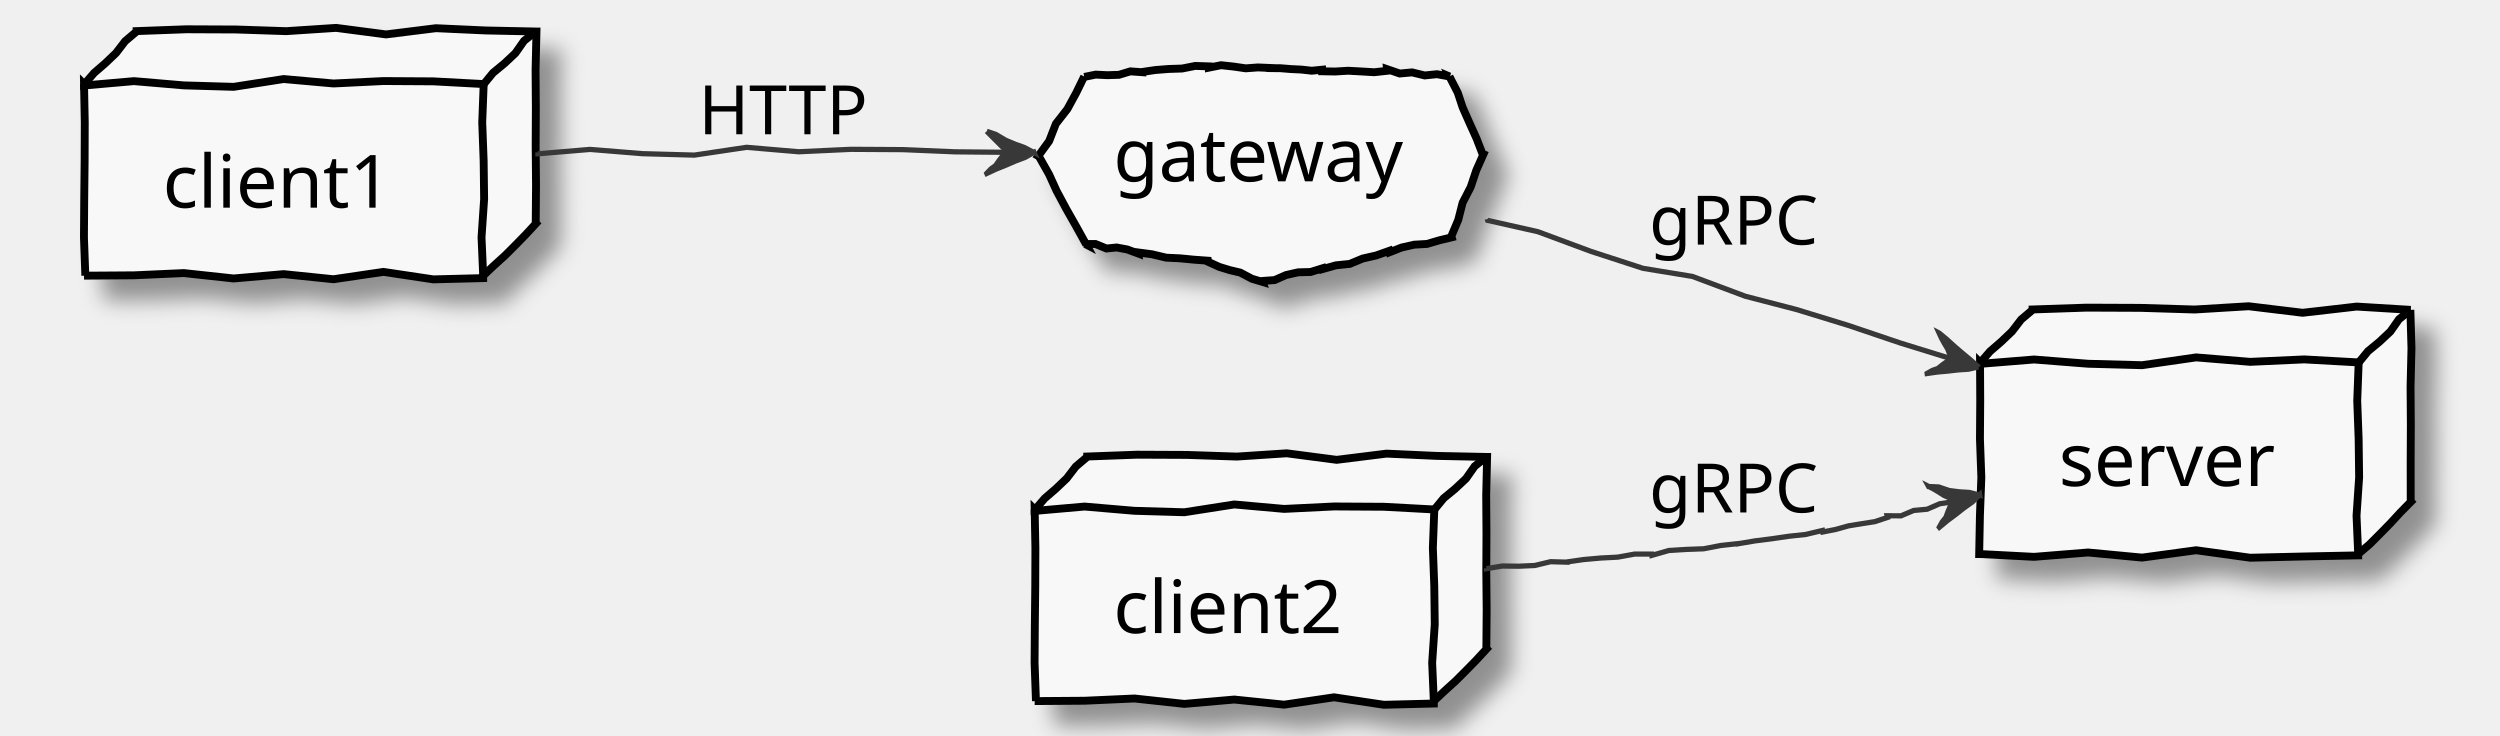
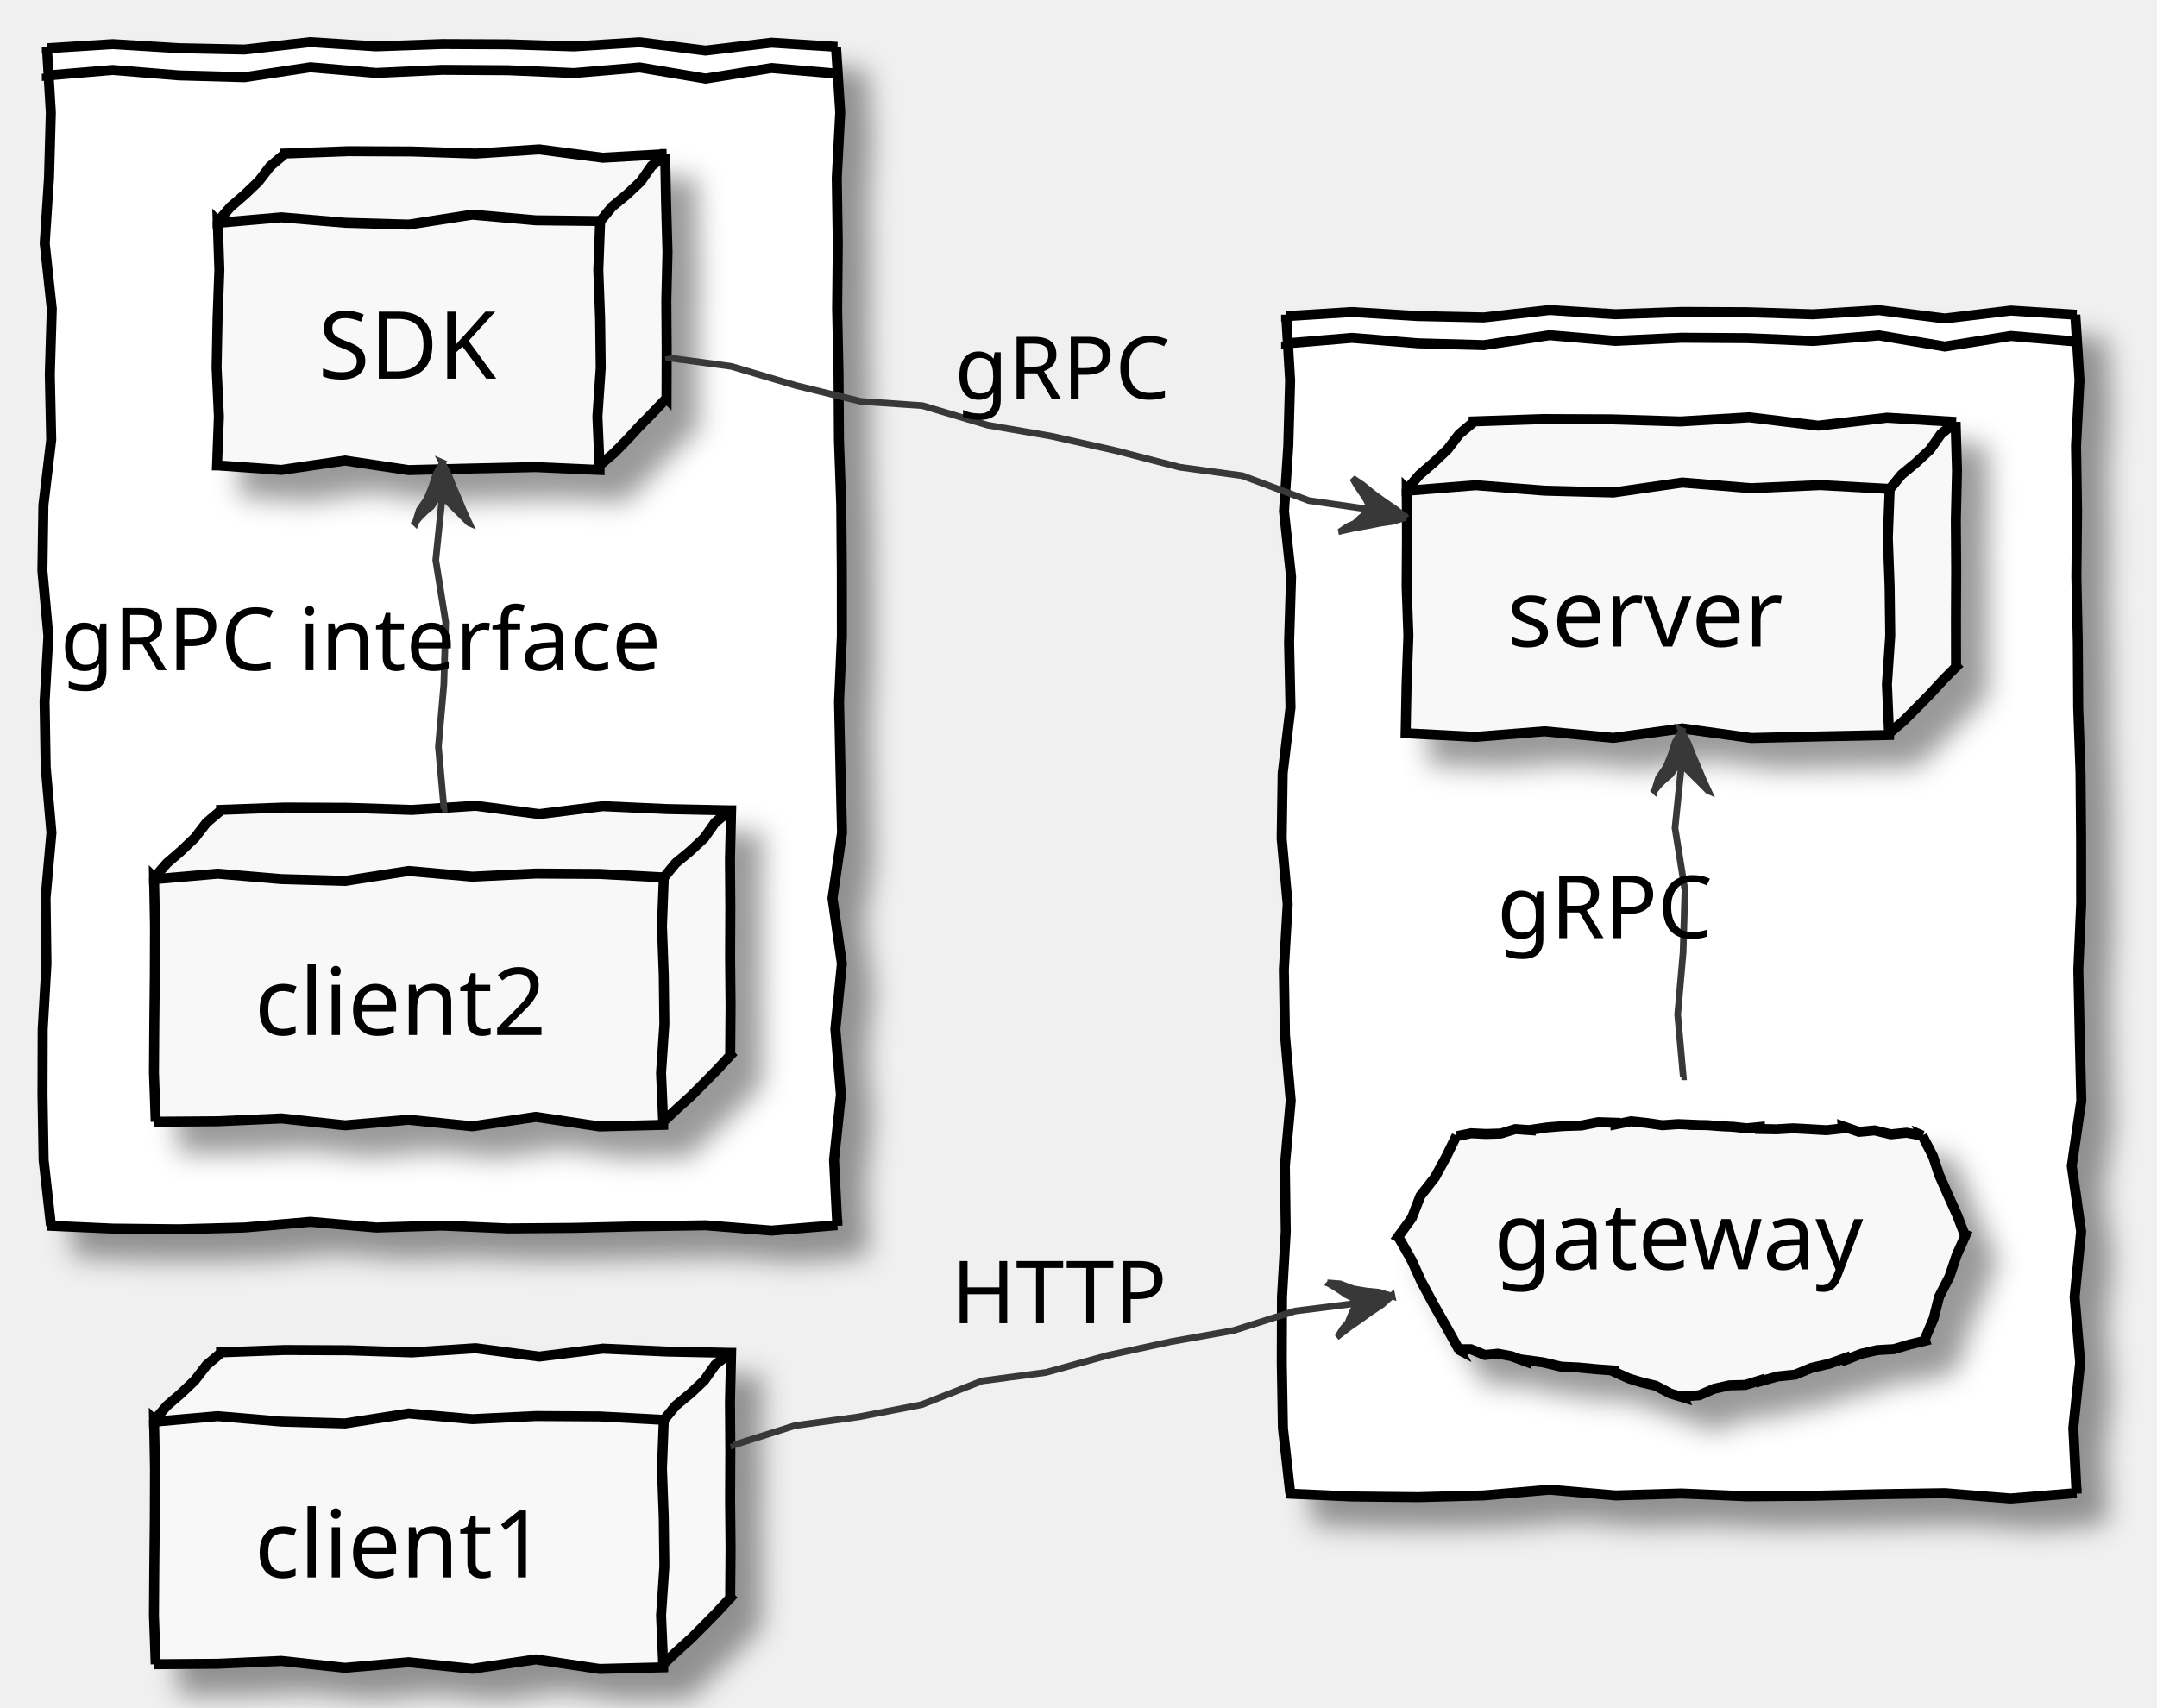
- <svg xmlns="http://www.w3.org/2000/svg" contentScriptType="application/ecmascript" contentStyleType="text/css" height="140px" preserveAspectRatio="none" style="width:476px;height:140px;background:#FFFFFF;" version="1.1" viewBox="0 0 476 140" width="476px" zoomAndPan="magnify">
+ <svg xmlns="http://www.w3.org/2000/svg" contentScriptType="application/ecmascript" contentStyleType="text/css" height="255px" preserveAspectRatio="none" style="width:322px;height:255px;background:#FFFFFF;" version="1.1" viewBox="0 0 322 255" width="322px" zoomAndPan="magnify">
  <defs>
-     <filter height="300%" id="flsyybszi2fbl" width="300%" x="-1" y="-1">
+     <filter height="300%" id="f12hogamtnr81j" width="300%" x="-1" y="-1">
      <feGaussianBlur result="blurOut" stdDeviation="2.0" />
      <feColorMatrix in="blurOut" result="blurOut2" type="matrix" values="0 0 0 0 0 0 0 0 0 0 0 0 0 0 0 0 0 0 .4 0" />
      <feOffset dx="4.0" dy="4.0" in="blurOut2" result="blurOut3" />
      <feBlend in="SourceGraphic" in2="blurOut3" mode="normal" />
    </filter>
  </defs>
  <g>
-     <polygon fill="#F8F8F8" filter="url(#flsyybszi2fbl)" points="16,16,16.049,16.049,17.902,13.902,20.046,12.046,22.094,10.094,23.832,7.832,26,6,26,5.922,35.5,5.574,45,5.617,54.5,5.932,64,5.309,73.5,6.554,83,5.37,92.5,5.802,102,6,102.144,6,101.971,13.298,102.023,20.595,101.989,27.893,102.059,35.191,102,42.488,102.056,42.545,100.138,44.626,98.158,46.647,96.16,48.648,94.06,50.548,92,52.488,92,52.952,82.5,53.191,73,51.767,63.5,53.167,54,52.192,44.5,53.022,35,51.993,25.5,52.42,16,52.488,16.247,52.488,15.984,45.191,16.035,37.893,16.113,30.595,16.139,23.298,16,16" style="stroke:#000000;stroke-width:1.5;" />
-     <path d="M92,16 L92.066,16.066 L93.87,13.87 L96.061,12.061 L98.126,10.126 L99.776,7.776 L102,6 " fill="#F8F8F8" style="stroke:#000000;stroke-width:1.5;" />
-     <path d="M16,16 L16,16.28 L25.5,15.448 L35,16.258 L44.5,16.533 L54,15.049 L63.5,15.896 L73,15.431 L82.5,15.489 L92,16 " fill="#F8F8F8" style="stroke:#000000;stroke-width:1.5;" />
-     <path d="M92,16 L92.093,16 L91.816,23.298 L92.086,30.595 L92.178,37.893 L91.683,45.191 L92,52.488 " fill="#F8F8F8" style="stroke:#000000;stroke-width:1.5;" />
-     <text fill="#000000" font-family="sans-serif" font-size="14" lengthAdjust="spacing" textLength="46" x="31" y="39.535">client1</text>
-     <polygon fill="#F8F8F8" filter="url(#flsyybszi2fbl)" points="197,97,197.049,97.049,198.902,94.902,201.046,93.046,203.094,91.094,204.832,88.832,207,87,207,86.922,216.5,86.573,226,86.617,235.5,86.932,245,86.309,254.5,87.554,264,86.37,273.5,86.802,283,87,283.144,87,282.971,94.298,283.023,101.595,282.989,108.893,283.06,116.191,283,123.488,283.056,123.545,281.138,125.626,279.158,127.647,277.16,129.648,275.06,131.548,273,133.488,273,133.952,263.5,134.19,254,132.767,244.5,134.167,235,133.192,225.5,134.022,216,132.993,206.5,133.42,197,133.488,197.247,133.488,196.984,126.191,197.035,118.893,197.113,111.595,197.139,104.298,197,97" style="stroke:#000000;stroke-width:1.5;" />
-     <path d="M273,97 L273.066,97.066 L274.87,94.87 L277.061,93.061 L279.126,91.126 L280.776,88.776 L283,87 " fill="#F8F8F8" style="stroke:#000000;stroke-width:1.5;" />
-     <path d="M197,97 L197,97.28 L206.5,96.448 L216,97.258 L225.5,97.533 L235,96.049 L244.5,96.896 L254,96.431 L263.5,96.489 L273,97 " fill="#F8F8F8" style="stroke:#000000;stroke-width:1.5;" />
-     <path d="M273,97 L273.093,97 L272.816,104.298 L273.086,111.595 L273.178,118.893 L272.683,126.191 L273,133.488 " fill="#F8F8F8" style="stroke:#000000;stroke-width:1.5;" />
-     <text fill="#000000" font-family="sans-serif" font-size="14" lengthAdjust="spacing" textLength="46" x="212" y="120.535">client2</text>
-     <path d="M206.437,14.554 L206.437,14.554 L206.444,14.647 L208.623,14.208 L210.843,14.316 L213.049,14.246 L215.213,13.59 L217.436,13.745 L217.436,13.745 L217.433,13.71 L219.963,13.334 L222.508,13.132 L225.064,13.05 L227.584,12.553 L230.154,12.637 L230.154,12.637 L230.16,12.883 L232.486,12.417 L234.83,12.67 L237.176,13.01 L239.509,12.84 L241.849,12.938 L241.849,12.938 L241.85,12.968 L243.822,12.991 L245.799,13.152 L247.774,13.246 L249.753,13.467 L251.718,13.274 L251.718,13.274 L251.723,13.572 L254.202,13.617 L256.677,13.47 L259.158,13.605 L261.639,13.752 L264.112,13.482 L264.112,13.482 L264.083,13.163 L266.517,13.999 L268.855,13.783 L271.265,14.367 L273.601,14.128 L275.998,14.564 L275.998,14.564 L275.97,14.552 L277.556,17.642 L278.487,20.454 L279.804,23.431 L281.154,26.421 L282.269,29.311 L282.269,29.311 L282.442,29.377 L281.084,32.438 L280.021,35.612 L278.479,38.604 L277.651,41.867 L276.349,44.949 L276.349,44.949 L276.411,45.185 L274.046,45.756 L271.712,46.444 L269.236,46.588 L266.864,47.13 L264.585,48.026 L264.585,48.026 L264.517,47.758 L262.025,48.642 L259.457,49.225 L256.999,50.246 L254.353,50.519 L251.818,51.236 L251.818,51.236 L251.789,51.087 L249.539,51.788 L247.163,51.85 L244.876,52.366 L242.677,53.328 L240.322,53.497 L240.322,53.497 L240.387,53.679 L238.369,53.074 L236.151,51.9 L234.185,51.438 L232.163,50.821 L230.014,49.842 L230.014,49.842 L229.986,49.634 L227.341,49.444 L224.687,49.186 L222.051,49.061 L219.345,48.416 L216.678,48.062 L216.678,48.062 L216.71,48.265 L214.626,47.496 L212.605,47.12 L210.675,47.315 L208.577,46.457 L206.615,46.45 L206.615,46.45 L206.815,46.555 L204.934,43.157 L202.985,39.723 L201.189,36.369 L199.745,33.202 L197.803,29.772 L197.803,29.772 L197.687,29.706 L199.758,26.858 L201.043,23.563 L203.222,20.776 L204.897,17.704 L206.437,14.554 " fill="#F8F8F8" filter="url(#flsyybszi2fbl)" style="stroke:#000000;stroke-width:1.5;" />
-     <text fill="#000000" font-family="sans-serif" font-size="14" lengthAdjust="spacing" textLength="56" x="212" y="34.535">gateway</text>
-     <polygon fill="#F8F8F8" filter="url(#flsyybszi2fbl)" points="377,69,377.05,69.049,378.902,66.902,381.046,65.046,383.094,63.094,384.832,60.832,387,59,387,58.922,397.286,58.574,407.571,58.617,417.857,58.932,428.143,58.309,438.429,59.554,448.714,58.37,459,59,458.934,59,459.144,66.298,458.971,73.595,459.023,80.893,458.989,88.191,459,95.488,459.042,95.53,457.056,97.545,455.138,99.626,453.158,101.647,451.16,103.648,449,105.488,449,105.743,438.714,105.952,428.429,106.191,418.143,104.767,407.857,106.167,397.571,105.192,387.286,106.022,377,105.488,376.835,105.488,376.977,98.191,377.247,90.893,376.984,83.595,377.035,76.298,377,69" style="stroke:#000000;stroke-width:1.5;" />
-     <path d="M449,69 L449.066,69.066 L450.87,66.87 L453.061,65.061 L455.126,63.126 L456.776,60.776 L459,59 " fill="#F8F8F8" style="stroke:#000000;stroke-width:1.5;" />
-     <path d="M377,69 L377,69.28 L387.286,68.448 L397.571,69.258 L407.857,69.533 L418.143,68.049 L428.429,68.896 L438.714,68.431 L449,69 " fill="#F8F8F8" style="stroke:#000000;stroke-width:1.5;" />
-     <path d="M449,69 L449.093,69 L448.816,76.298 L449.086,83.595 L449.178,90.893 L448.683,98.191 L449,105.488 " fill="#F8F8F8" style="stroke:#000000;stroke-width:1.5;" />
-     <text fill="#000000" font-family="sans-serif" font-size="14" lengthAdjust="spacing" textLength="42" x="392" y="92.535">server</text>
-     <path d="M102.42,29 L102.42,29.28 L112.35,28.448 L122.28,29.258 L132.21,29.533 L142.14,28.049 L152.07,28.896 L162,28.431 L171.93,28.489 L181.86,28.909 L191.79,29 " fill="none" style="stroke:#383838;stroke-width:1.0;" />
-     <polygon fill="#383838" points="196.88,29,196.909,29.064,195.024,28.074,193.306,27.459,191.534,26.722,189.583,25.583,187.88,25,187.862,24.982,188.579,25.7,189.39,26.51,190.264,27.384,190.917,28.037,191.88,29,192.011,29.131,190.931,29.651,190.233,30.553,189.582,31.502,188.66,32.18,187.88,33,187.889,33.021,189.676,32.19,191.504,31.454,193.312,30.673,195.159,29.978,196.88,29" style="stroke:#383838;stroke-width:1.0;" />
-     <text fill="#000000" font-family="sans-serif" font-size="13" lengthAdjust="spacing" textLength="33" x="133" y="25.568">HTTP</text>
-     <path d="M283.01,108.18 L283.017,108.273 L286.058,107.767 L289.14,107.807 L292.208,107.67 L295.233,106.947 L298.318,107.034 L298.315,107 L301.536,106.537 L304.773,106.248 L308.022,106.08 L311.231,105.496 L314.495,105.494 L314.525,105.738 L317.748,104.817 L321.057,104.61 L324.377,104.489 L327.636,103.862 L330.927,103.501 L330.931,103.531 L334.139,102.987 L337.368,102.579 L340.587,102.106 L343.825,101.757 L347,101 L347.059,101.292 L349.538,100.799 L351.98,100.118 L354.477,99.712 L356.976,99.319 L359.394,98.516 L359.319,98.204 L361.959,98.212 L364.354,97.194 L366.935,96.955 L369.324,95.913 L371.87,95.53 " fill="none" style="stroke:#383838;stroke-width:1.0;" />
-     <polygon fill="#383838" points="376.93,94.21,376.941,94.279,374.964,93.758,373.052,93.643,371.118,93.396,369.114,92.714,367.208,92.634,367.195,92.611,368.114,93.081,369.098,93.663,370.129,94.324,371.001,94.714,372.095,95.483,372.254,95.576,371.343,96.355,370.898,97.405,370.509,98.488,369.79,99.378,369.245,100.37,369.259,100.388,370.776,99.13,372.356,97.952,373.906,96.736,375.515,95.594,376.93,94.21" style="stroke:#383838;stroke-width:1.0;" />
-     <text fill="#000000" font-family="sans-serif" font-size="13" lengthAdjust="spacing" textLength="32" x="314" y="97.568">gRPC</text>
-     <path d="M283.16,41.69 L283.241,41.958 L292.837,44.124 L302.908,47.863 L312.824,51.09 L322.232,52.633 L332.313,56.407 L342.016,58.925 L351.869,61.944 L361.827,65.31 L371.69,68.36 " fill="none" style="stroke:#383838;stroke-width:1.0;" />
-     <polygon fill="#383838" points="376.7,69.86,376.746,69.913,375.117,68.47,373.757,67.338,372.31,66.104,370.575,64.538,369.238,63.432,369.215,63.42,369.647,64.362,370.195,65.366,370.823,66.412,371.175,67.311,371.913,68.417,372,68.579,370.817,68.767,369.888,69.429,368.99,70.149,367.912,70.532,366.928,71.092,366.931,71.114,368.881,70.835,370.844,70.658,372.801,70.432,374.77,70.3,376.7,69.86" style="stroke:#383838;stroke-width:1.0;" />
-     <text fill="#000000" font-family="sans-serif" font-size="13" lengthAdjust="spacing" textLength="32" x="314" y="46.568">gRPC</text>
+     <polygon fill="#FFFFFF" filter="url(#f12hogamtnr81j)" points="7,7,7,7.21,16.833,6.586,26.667,7.193,36.5,7.4,46.333,6.287,56.167,6.922,66,6.574,75.833,6.617,85.667,6.932,95.5,6.309,105.333,7.554,115.167,6.37,125,7,124.802,7,125.432,16.778,124.914,26.556,125.068,36.333,124.968,46.111,125.178,55.889,125.239,65.667,125.586,75.444,125.671,85.222,125.679,95,125.255,104.778,125.464,114.556,125.702,124.333,124.279,134.111,125.678,143.889,124.704,153.667,125.534,163.444,124.505,173.222,125,183,125,182.931,115.167,183.742,105.333,182.951,95.5,183.105,85.667,183.339,75.833,183.416,66,182.996,56.167,183.287,46.333,182.428,36.5,183.284,26.667,183.548,16.833,183.445,7,183,7.613,183,6.517,173.222,6.348,163.444,6.379,153.667,6.941,143.889,6.803,134.111,7.681,124.333,6.825,114.556,6.657,104.778,7.228,95,6.333,85.222,6.481,75.444,7.649,65.667,7.436,55.889,7.734,46.111,6.678,36.333,7.319,26.556,7.59,16.778,7,7" style="stroke:#000000;stroke-width:1.5;" />
+     <path d="M7,11 L7,11.28 L16.833,10.448 L26.667,11.258 L36.5,11.533 L46.333,10.049 L56.167,10.896 L66,10.431 L75.833,10.489 L85.667,10.909 L95.5,10.078 L105.333,11.738 L115.167,10.16 L125,11 " fill="#FFFFFF" style="stroke:#000000;stroke-width:1.5;" />
+     <polygon fill="#FFFFFF" filter="url(#f12hogamtnr81j)" points="192,47,192,47.21,201.833,46.586,211.667,47.193,221.5,47.4,231.333,46.287,241.167,46.922,251,46.574,260.833,46.617,270.667,46.932,280.5,46.309,290.333,47.554,300.167,46.37,310,47,309.802,47,310.432,56.778,309.914,66.556,310.068,76.333,309.968,86.111,310.178,95.889,310.239,105.667,310.586,115.444,310.671,125.222,310.679,135,310.255,144.778,310.464,154.556,310.702,164.333,309.279,174.111,310.678,183.889,309.704,193.667,310.534,203.444,309.505,213.222,310,223,310,222.931,300.167,223.742,290.333,222.951,280.5,223.105,270.667,223.339,260.833,223.416,251,222.996,241.167,223.287,231.333,222.428,221.5,223.284,211.667,223.548,201.833,223.445,192,223,192.613,223,191.517,213.222,191.348,203.444,191.379,193.667,191.941,183.889,191.804,174.111,192.681,164.333,191.825,154.556,191.657,144.778,192.228,135,191.333,125.222,191.481,115.444,192.649,105.667,192.436,95.889,192.734,86.111,191.678,76.333,192.319,66.556,192.59,56.778,192,47" style="stroke:#000000;stroke-width:1.5;" />
+     <path d="M192,51 L192,51.28 L201.833,50.448 L211.667,51.258 L221.5,51.533 L231.333,50.049 L241.167,50.896 L251,50.431 L260.833,50.489 L270.667,50.909 L280.5,50.078 L290.333,51.738 L300.167,50.16 L310,51 " fill="#FFFFFF" style="stroke:#000000;stroke-width:1.5;" />
+     <polygon fill="#F8F8F8" filter="url(#f12hogamtnr81j)" points="23,131,23.049,131.049,24.902,128.902,27.046,127.046,29.094,125.094,30.832,122.832,33,121,33,120.922,42.5,120.573,52,120.617,61.5,120.932,71,120.309,80.5,121.554,90,120.37,99.5,120.802,109,121,109.144,121,108.971,128.298,109.023,135.595,108.989,142.893,109.059,150.191,109,157.488,109.056,157.545,107.138,159.626,105.158,161.647,103.16,163.648,101.06,165.548,99,167.488,99,167.952,89.5,168.19,80,166.767,70.5,168.167,61,167.192,51.5,168.022,42,166.993,32.5,167.42,23,167.488,23.247,167.488,22.984,160.191,23.035,152.893,23.113,145.595,23.139,138.298,23,131" style="stroke:#000000;stroke-width:1.5;" />
+     <path d="M99,131 L99.066,131.066 L100.87,128.87 L103.061,127.061 L105.126,125.126 L106.776,122.776 L109,121 " fill="#F8F8F8" style="stroke:#000000;stroke-width:1.5;" />
+     <path d="M23,131 L23,131.28 L32.5,130.448 L42,131.258 L51.5,131.533 L61,130.049 L70.5,130.896 L80,130.431 L89.5,130.489 L99,131 " fill="#F8F8F8" style="stroke:#000000;stroke-width:1.5;" />
+     <path d="M99,131 L99.093,131 L98.816,138.298 L99.086,145.595 L99.178,152.893 L98.683,160.191 L99,167.488 " fill="#F8F8F8" style="stroke:#000000;stroke-width:1.5;" />
+     <text fill="#000000" font-family="sans-serif" font-size="14" lengthAdjust="spacing" textLength="46" x="38" y="154.535">client2</text>
+     <polygon fill="#F8F8F8" filter="url(#f12hogamtnr81j)" points="32.5,33,32.55,33.05,34.402,30.902,36.546,29.046,38.594,27.094,40.332,24.832,42.5,23,42.5,22.922,52,22.573,61.5,22.616,71,22.932,80.5,22.309,90,23.554,99.5,23,99.29,23,99.434,30.298,99.644,37.595,99.471,44.893,99.523,52.191,99.5,59.488,99.493,59.481,97.542,61.53,95.556,63.545,93.638,65.626,91.658,67.647,89.5,69.488,89.5,70.168,80,69.743,70.5,69.952,61,70.191,51.5,68.767,42,70.167,32.5,69.488,32.401,69.488,32.678,62.191,32.335,54.893,32.477,47.595,32.747,40.298,32.5,33" style="stroke:#000000;stroke-width:1.5;" />
+     <path d="M89.5,33 L89.566,33.066 L91.37,30.87 L93.561,29.061 L95.626,27.126 L97.276,24.776 L99.5,23 " fill="#F8F8F8" style="stroke:#000000;stroke-width:1.5;" />
+     <path d="M32.5,33 L32.5,33.28 L42,32.448 L51.5,33.258 L61,33.533 L70.5,32.049 L80,32.896 L89.5,33 " fill="#F8F8F8" style="stroke:#000000;stroke-width:1.5;" />
+     <path d="M89.5,33 L89.593,33 L89.316,40.298 L89.586,47.595 L89.678,54.893 L89.183,62.191 L89.5,69.488 " fill="#F8F8F8" style="stroke:#000000;stroke-width:1.5;" />
+     <text fill="#000000" font-family="sans-serif" font-size="14" lengthAdjust="spacing" textLength="27" x="47.5" y="56.535">SDK</text>
+     <path d="M217.437,169.554 L217.437,169.554 L217.444,169.647 L219.623,169.208 L221.843,169.316 L224.049,169.246 L226.213,168.59 L228.436,168.745 L228.436,168.745 L228.433,168.71 L230.963,168.334 L233.508,168.132 L236.064,168.05 L238.584,167.553 L241.154,167.637 L241.154,167.637 L241.16,167.883 L243.486,167.417 L245.83,167.67 L248.176,168.01 L250.509,167.84 L252.849,167.938 L252.849,167.938 L252.85,167.968 L254.822,167.991 L256.799,168.152 L258.774,168.246 L260.753,168.467 L262.718,168.274 L262.718,168.274 L262.723,168.572 L265.202,168.618 L267.677,168.47 L270.158,168.605 L272.639,168.752 L275.112,168.482 L275.112,168.482 L275.083,168.163 L277.517,168.999 L279.855,168.783 L282.265,169.367 L284.601,169.128 L286.998,169.564 L286.998,169.564 L286.97,169.552 L288.556,172.642 L289.487,175.454 L290.804,178.431 L292.154,181.421 L293.269,184.311 L293.269,184.311 L293.442,184.377 L292.084,187.438 L291.021,190.612 L289.479,193.604 L288.651,196.867 L287.349,199.949 L287.349,199.949 L287.411,200.185 L285.046,200.756 L282.712,201.444 L280.236,201.588 L277.864,202.13 L275.585,203.026 L275.585,203.026 L275.517,202.758 L273.025,203.643 L270.457,204.225 L267.999,205.246 L265.353,205.519 L262.818,206.236 L262.818,206.236 L262.789,206.087 L260.539,206.788 L258.163,206.85 L255.876,207.366 L253.677,208.328 L251.322,208.497 L251.322,208.497 L251.387,208.679 L249.369,208.073 L247.151,206.9 L245.185,206.438 L243.163,205.821 L241.014,204.842 L241.014,204.842 L240.986,204.634 L238.341,204.444 L235.687,204.186 L233.051,204.061 L230.345,203.416 L227.678,203.062 L227.678,203.062 L227.71,203.265 L225.626,202.496 L223.605,202.119 L221.675,202.315 L219.577,201.457 L217.615,201.45 L217.615,201.45 L217.815,201.555 L215.934,198.157 L213.985,194.723 L212.189,191.369 L210.745,188.202 L208.803,184.772 L208.803,184.772 L208.687,184.706 L210.758,181.858 L212.043,178.563 L214.222,175.776 L215.897,172.704 L217.437,169.554 " fill="#F8F8F8" filter="url(#f12hogamtnr81j)" style="stroke:#000000;stroke-width:1.5;" />
+     <text fill="#000000" font-family="sans-serif" font-size="14" lengthAdjust="spacing" textLength="56" x="223" y="189.535">gateway</text>
+     <polygon fill="#F8F8F8" filter="url(#f12hogamtnr81j)" points="210,73,210.049,73.049,211.902,70.902,214.046,69.046,216.094,67.094,217.832,64.832,220,63,220,62.922,230.286,62.574,240.571,62.617,250.857,62.932,261.143,62.309,271.429,63.554,281.714,62.37,292,63,291.934,63,292.144,70.298,291.971,77.595,292.023,84.893,291.989,92.191,292,99.488,292.042,99.53,290.056,101.545,288.138,103.626,286.158,105.647,284.16,107.648,282,109.488,282,109.743,271.714,109.952,261.429,110.191,251.143,108.767,240.857,110.167,230.571,109.192,220.286,110.022,210,109.488,209.835,109.488,209.977,102.191,210.247,94.893,209.984,87.595,210.035,80.298,210,73" style="stroke:#000000;stroke-width:1.5;" />
+     <path d="M282,73 L282.066,73.066 L283.87,70.87 L286.061,69.061 L288.126,67.126 L289.776,64.776 L292,63 " fill="#F8F8F8" style="stroke:#000000;stroke-width:1.5;" />
+     <path d="M210,73 L210,73.28 L220.286,72.448 L230.571,73.258 L240.857,73.533 L251.143,72.049 L261.429,72.896 L271.714,72.431 L282,73 " fill="#F8F8F8" style="stroke:#000000;stroke-width:1.5;" />
+     <path d="M282,73 L282.093,73 L281.816,80.298 L282.086,87.595 L282.178,94.893 L281.683,102.191 L282,109.488 " fill="#F8F8F8" style="stroke:#000000;stroke-width:1.5;" />
+     <text fill="#000000" font-family="sans-serif" font-size="14" lengthAdjust="spacing" textLength="42" x="225" y="96.535">server</text>
+     <polygon fill="#F8F8F8" filter="url(#f12hogamtnr81j)" points="23,212,23.049,212.049,24.902,209.902,27.046,208.046,29.094,206.094,30.832,203.832,33,202,33,201.922,42.5,201.573,52,201.617,61.5,201.932,71,201.309,80.5,202.554,90,201.37,99.5,201.802,109,202,109.144,202,108.971,209.298,109.023,216.595,108.989,223.893,109.059,231.191,109,238.488,109.056,238.545,107.138,240.626,105.158,242.647,103.16,244.648,101.06,246.548,99,248.488,99,248.952,89.5,249.19,80,247.767,70.5,249.167,61,248.192,51.5,249.022,42,247.993,32.5,248.42,23,248.488,23.247,248.488,22.984,241.191,23.035,233.893,23.113,226.595,23.139,219.298,23,212" style="stroke:#000000;stroke-width:1.5;" />
+     <path d="M99,212 L99.066,212.066 L100.87,209.87 L103.061,208.061 L105.126,206.126 L106.776,203.776 L109,202 " fill="#F8F8F8" style="stroke:#000000;stroke-width:1.5;" />
+     <path d="M23,212 L23,212.28 L32.5,211.448 L42,212.258 L51.5,212.533 L61,211.049 L70.5,211.896 L80,211.431 L89.5,211.489 L99,212 " fill="#F8F8F8" style="stroke:#000000;stroke-width:1.5;" />
+     <path d="M99,212 L99.093,212 L98.816,219.298 L99.086,226.595 L99.178,233.893 L98.683,241.191 L99,248.488 " fill="#F8F8F8" style="stroke:#000000;stroke-width:1.5;" />
+     <text fill="#000000" font-family="sans-serif" font-size="14" lengthAdjust="spacing" textLength="46" x="38" y="235.535">client1</text>
+     <path d="M109.44,215.49 L109.501,215.763 L118.661,212.858 L128.18,211.555 L137.583,209.731 L146.6,206.19 L156.127,204.924 L165.368,202.377 L174.722,200.34 L184.156,198.657 L193.316,195.754 L202.86,194.56 " fill="none" style="stroke:#383838;stroke-width:1.0;" />
+     <polygon fill="#383838" points="207.79,193.46,207.804,193.529,205.831,192.94,203.939,192.753,202.021,192.435,200.017,191.686,198.131,191.535,198.117,191.513,199.011,192.019,199.975,192.636,200.988,193.329,201.833,193.759,202.912,194.558,203.068,194.657,202.13,195.402,201.647,196.435,201.22,197.504,200.469,198.368,199.888,199.339,199.902,199.357,201.462,198.155,203.085,197.035,204.677,195.876,206.326,194.792,207.79,193.46" style="stroke:#383838;stroke-width:1.0;" />
+     <text fill="#000000" font-family="sans-serif" font-size="13" lengthAdjust="spacing" textLength="33" x="142" y="197.568">HTTP</text>
+     <path d="M66,120.78 L66.28,120.78 L65.448,111.492 L66.258,102.204 L66.533,92.916 L65.049,83.628 L66,74.34 " fill="none" style="stroke:#383838;stroke-width:1.0;" />
+     <polygon fill="#383838" points="66,69.06,66.064,69.088,65.074,70.804,64.459,72.686,63.722,74.514,62.583,76.163,62,78.06,61.982,78.042,62.7,77.159,63.51,76.37,64.384,75.644,65.037,74.697,66,74.06,66.13,74.191,66.651,74.711,67.553,75.613,68.502,76.562,69.18,77.24,70,78.06,70.021,78.069,69.19,76.256,68.454,74.484,67.673,72.692,66.978,70.939,66,69.06" style="stroke:#383838;stroke-width:1.0;" />
+     <text fill="#000000" font-family="sans-serif" font-size="13" lengthAdjust="spacing" textLength="91" x="9" y="100.068">gRPC interface</text>
+     <path d="M99.72,53.15 L99.78,53.424 L109.152,54.698 L118.875,57.576 L128.484,59.932 L137.717,60.57 L147.448,63.485 L156.899,65.118 L166.461,67.261 L176.101,69.759 L185.473,71.035 L195.378,74.744 L204.77,76.11 " fill="none" style="stroke:#383838;stroke-width:1.0;" />
+     <polygon fill="#383838" points="209.9,77.24,209.941,77.297,208.228,75.966,206.758,74.967,205.208,73.86,203.399,72.398,201.95,71.427,201.928,71.413,202.443,72.301,203.067,73.26,203.768,74.268,204.207,75.107,205.013,76.183,205.113,76.338,203.948,76.619,203.075,77.353,202.238,78.142,201.193,78.609,200.258,79.246,200.262,79.269,202.184,78.835,204.127,78.502,206.059,78.121,208.011,77.832,209.9,77.24" style="stroke:#383838;stroke-width:1.0;" />
+     <text fill="#000000" font-family="sans-serif" font-size="13" lengthAdjust="spacing" textLength="32" x="142.5" y="59.568">gRPC</text>
+     <path d="M251,160.78 L251.28,160.78 L250.448,151.492 L251.258,142.204 L251.533,132.916 L250.049,123.628 L251,114.34 " fill="none" style="stroke:#383838;stroke-width:1.0;" />
+     <polygon fill="#383838" points="251,109.06,251.064,109.088,250.074,110.804,249.459,112.686,248.722,114.514,247.583,116.163,247,118.06,246.982,118.042,247.7,117.159,248.51,116.37,249.384,115.644,250.037,114.697,251,114.06,251.131,114.191,251.651,114.711,252.553,115.613,253.502,116.562,254.18,117.24,255,118.06,255.021,118.069,254.19,116.256,253.454,114.484,252.673,112.692,251.978,110.939,251,109.06" style="stroke:#383838;stroke-width:1.0;" />
+     <text fill="#000000" font-family="sans-serif" font-size="13" lengthAdjust="spacing" textLength="32" x="223.5" y="140.068">gRPC</text>
  </g>
</svg>
